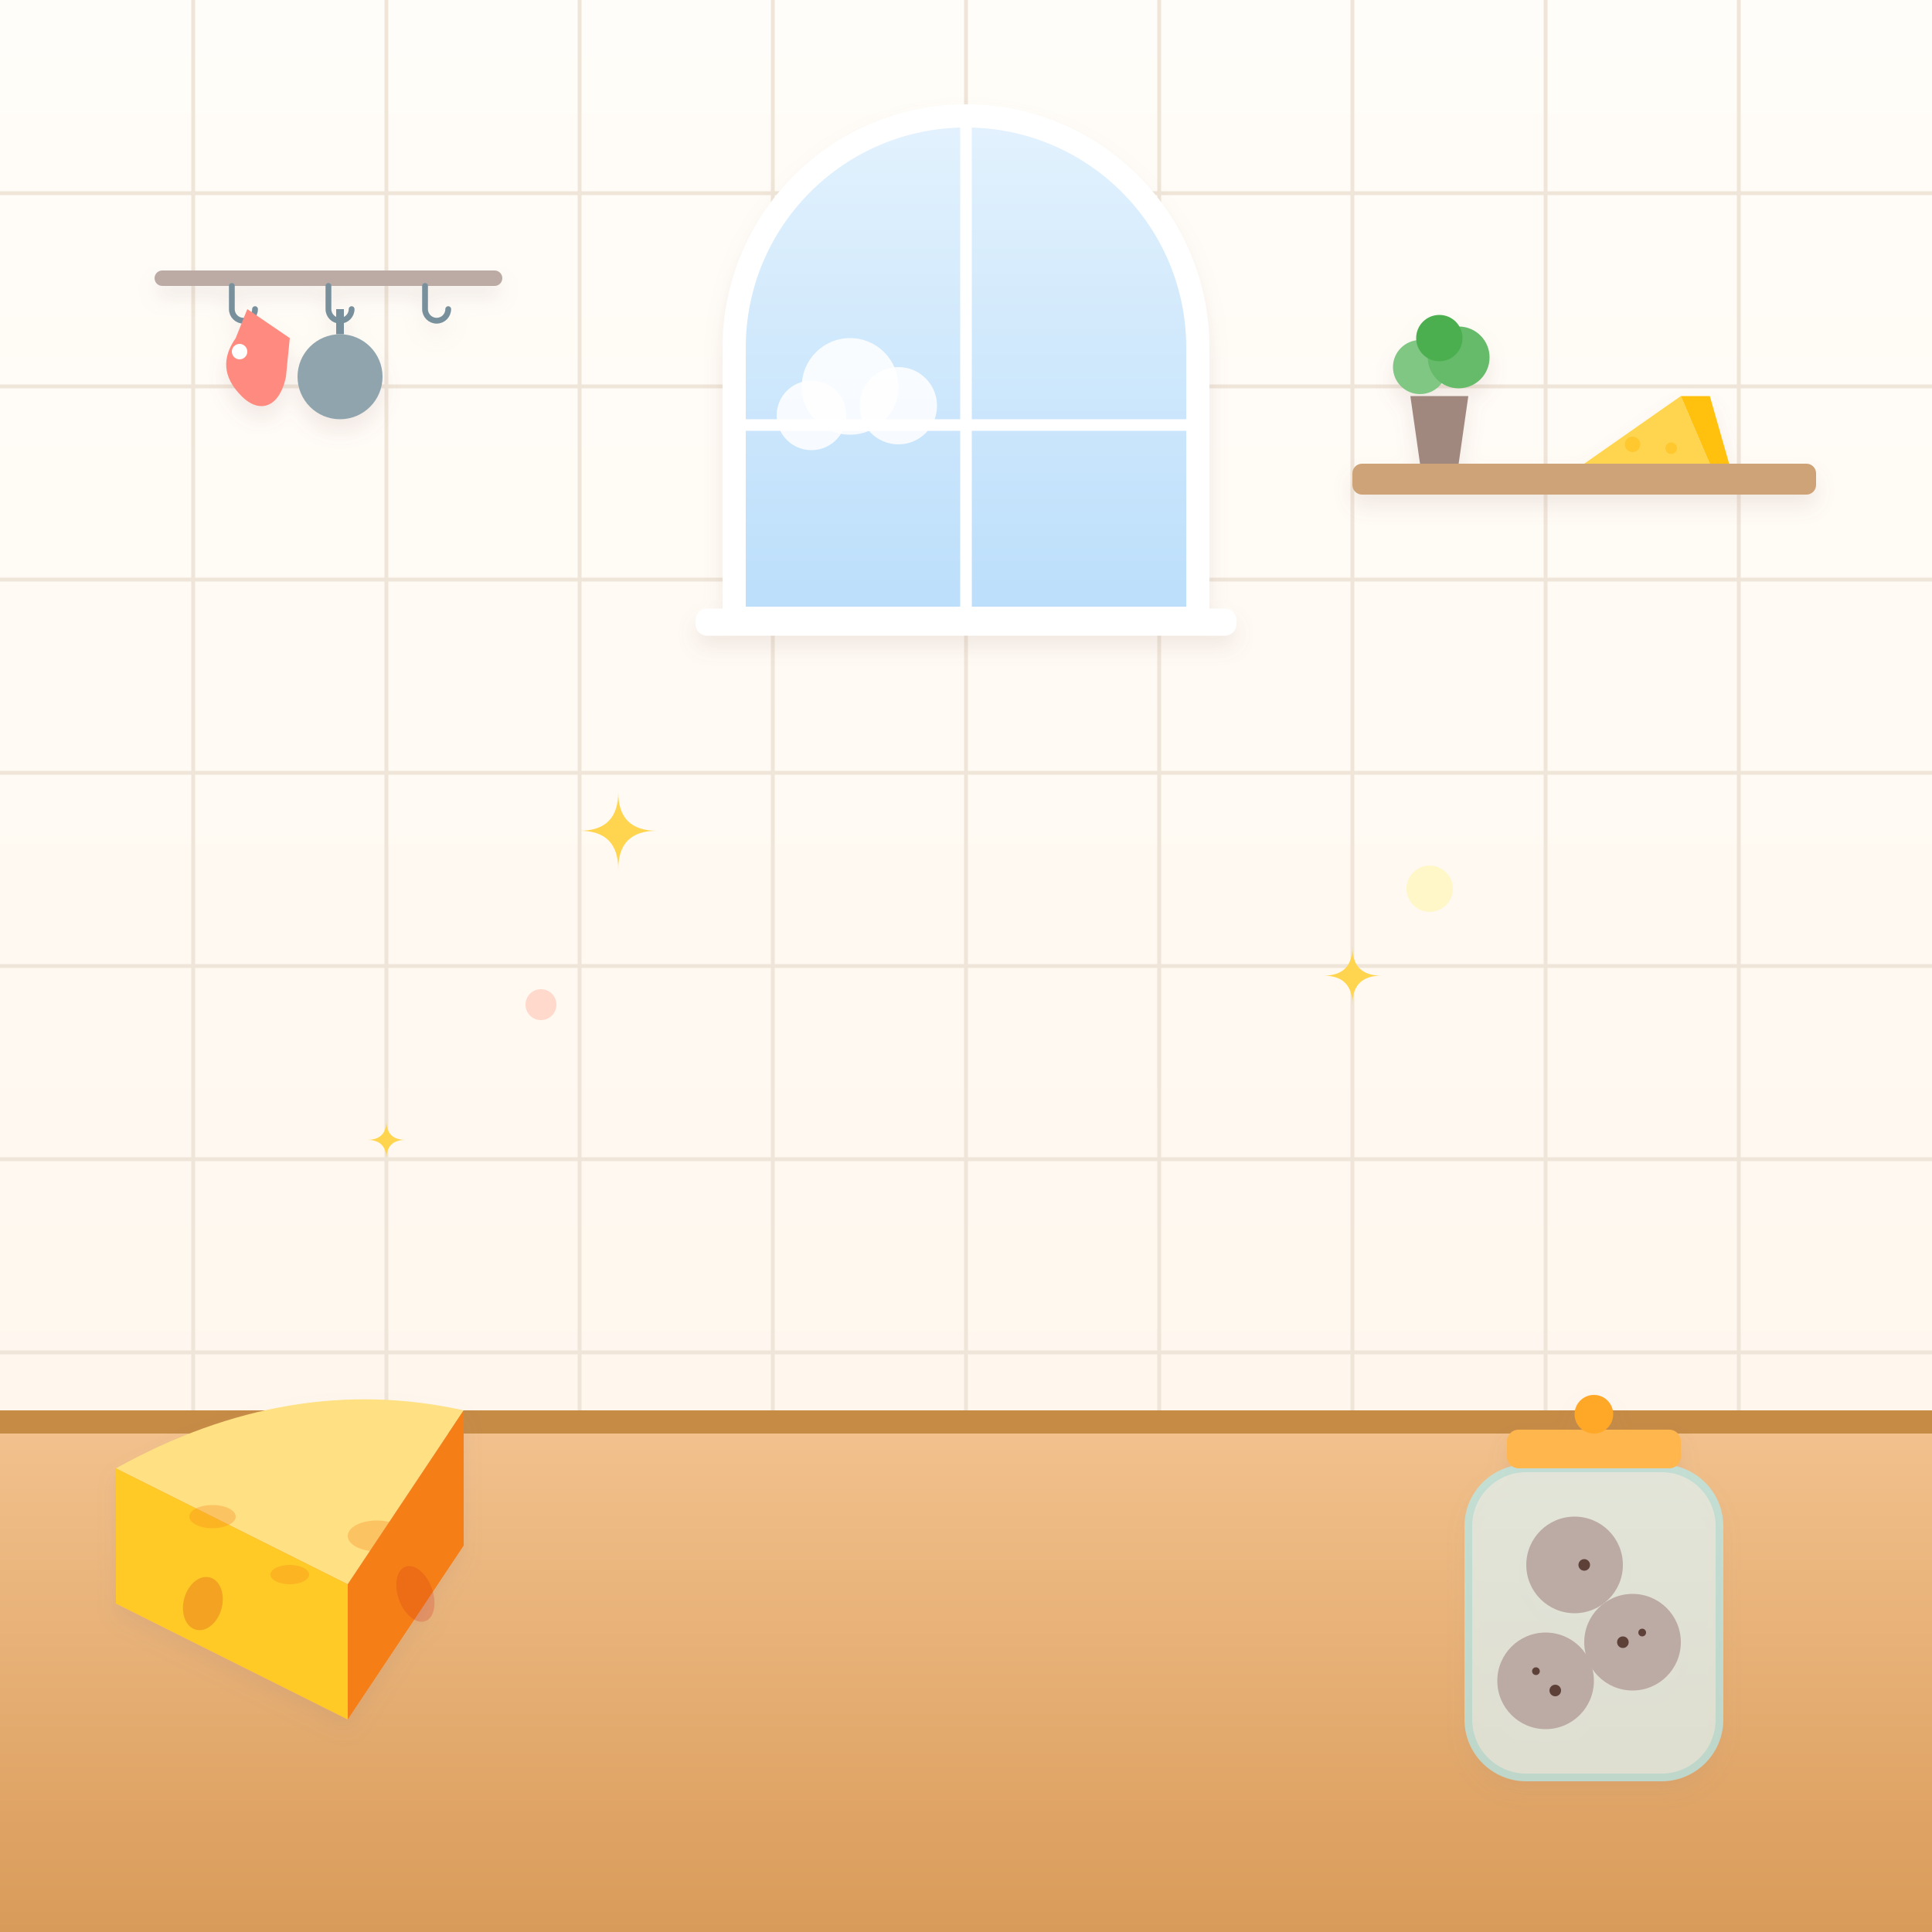
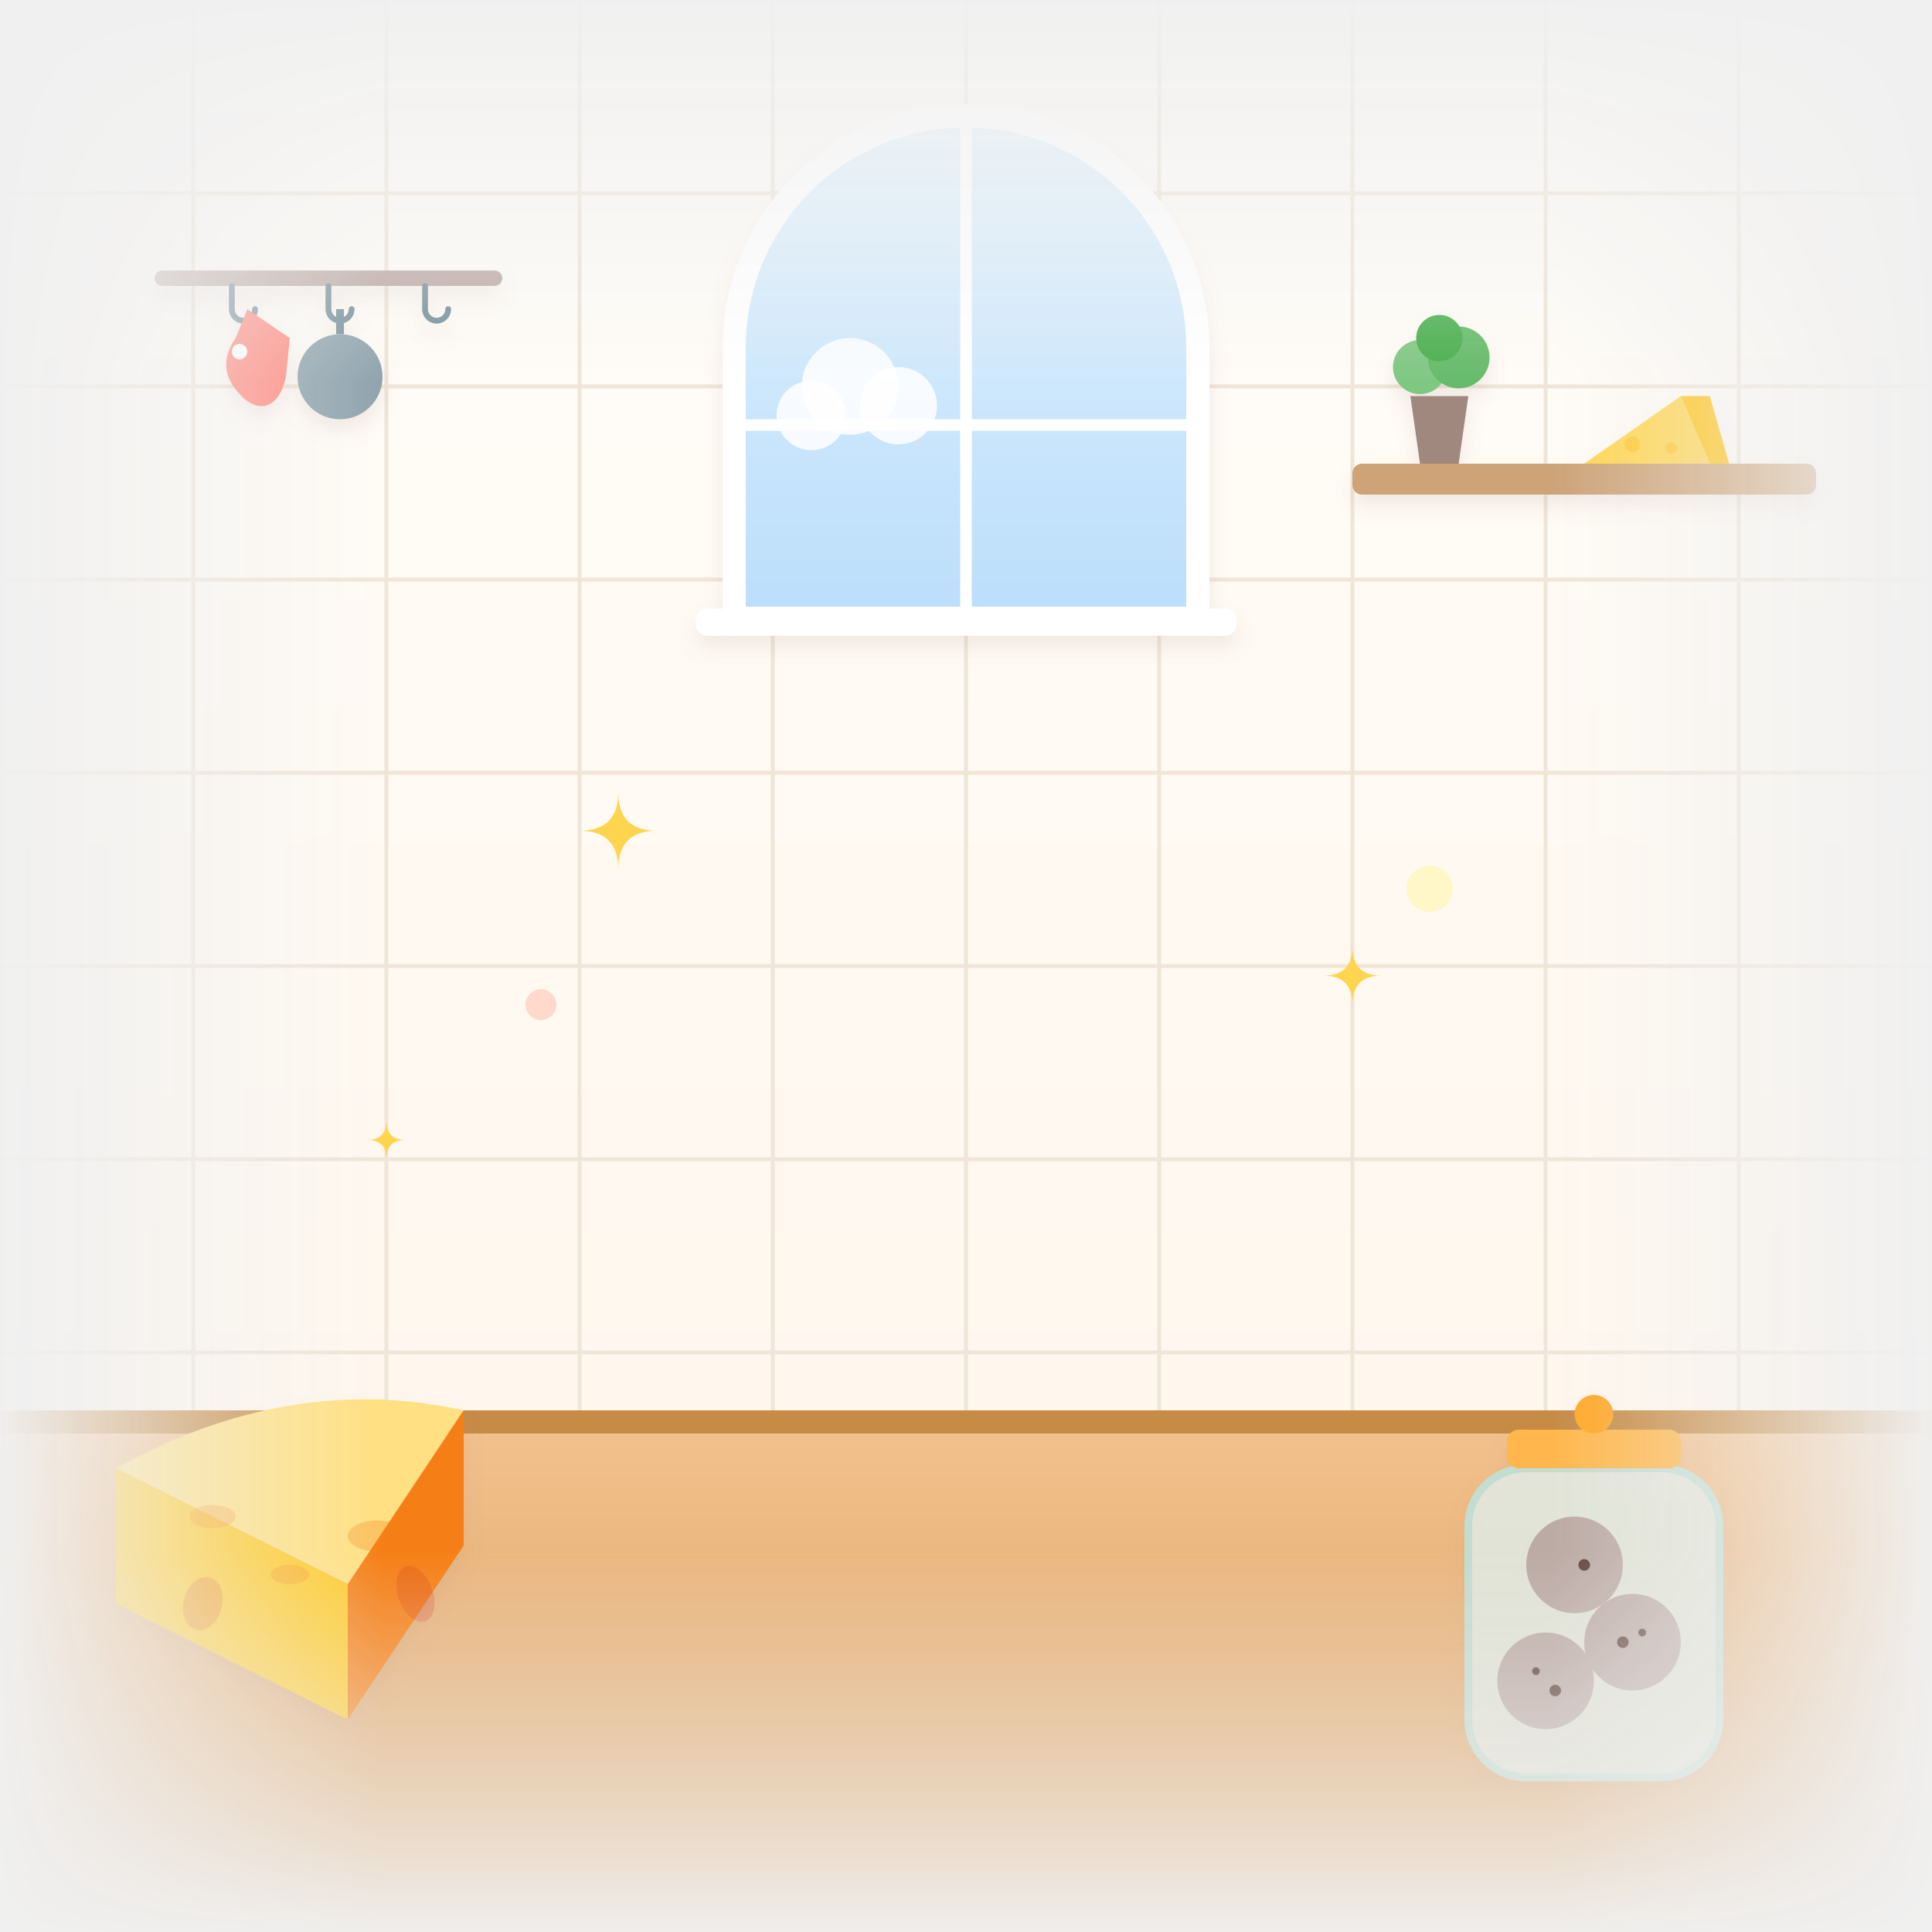
<svg xmlns="http://www.w3.org/2000/svg" viewBox="0 0 1000 1000" width="100%" height="100%">
  <defs>
    <linearGradient id="wallBg" x1="0" y1="0" x2="0" y2="1">
      <stop offset="0%" stop-color="#FFFDF9" />
      <stop offset="100%" stop-color="#FFF5EA" />
    </linearGradient>
    <linearGradient id="counterBg" x1="0" y1="0" x2="0" y2="1">
      <stop offset="0%" stop-color="#F2C18D" />
      <stop offset="100%" stop-color="#D99B59" />
    </linearGradient>
    <linearGradient id="windowSky" x1="0" y1="0" x2="0" y2="1">
      <stop offset="0%" stop-color="#E3F2FD" />
      <stop offset="100%" stop-color="#BBDEFB" />
    </linearGradient>
    <filter id="shadow" x="-10%" y="-10%" width="130%" height="130%">
      <feDropShadow dx="0" dy="6" stdDeviation="5" flood-color="#A1887F" flood-opacity="0.15" />
    </filter>
+     <linearGradient id="hFade" gradientUnits="objectBoundingBox" x1="0" y1="0" x2="1" y2="0">
+       <stop offset="0%" stop-color="black" />
+       <stop offset="20%" stop-color="white" />
+       <stop offset="80%" stop-color="white" />
+       <stop offset="100%" stop-color="black" />
+     </linearGradient>
+     <linearGradient id="vFade" gradientUnits="objectBoundingBox" x1="0" y1="0" x2="0" y2="1">
+       <stop offset="0%" stop-color="black" />
+       <stop offset="20%" stop-color="white" />
+       <stop offset="80%" stop-color="white" />
+       <stop offset="100%" stop-color="black" />
+     </linearGradient>
+     <mask id="squareMask">
+       <rect width="1000" height="1000" fill="url(#hFade)" />
+       <rect width="1000" height="1000" fill="url(#vFade)" style="mix-blend-mode: multiply" />
+     </mask>
  </defs>
-   <rect width="1000" height="1000" fill="url(#wallBg)" />
-   <g stroke="#EFE5D8" stroke-width="2">
-     <line x1="0" y1="100" x2="1000" y2="100" />
-     <line x1="0" y1="200" x2="1000" y2="200" />
-     <line x1="0" y1="300" x2="1000" y2="300" />
-     <line x1="0" y1="400" x2="1000" y2="400" />
-     <line x1="0" y1="500" x2="1000" y2="500" />
-     <line x1="0" y1="600" x2="1000" y2="600" />
-     <line x1="0" y1="700" x2="1000" y2="700" />
-     <line x1="100" y1="0" x2="100" y2="740" />
-     <line x1="200" y1="0" x2="200" y2="740" />
-     <line x1="300" y1="0" x2="300" y2="740" />
-     <line x1="400" y1="0" x2="400" y2="740" />
-     <line x1="500" y1="0" x2="500" y2="740" />
-     <line x1="600" y1="0" x2="600" y2="740" />
-     <line x1="700" y1="0" x2="700" y2="740" />
-     <line x1="800" y1="0" x2="800" y2="740" />
-     <line x1="900" y1="0" x2="900" y2="740" />
+   <g mask="url(#squareMask)">
+     <rect width="1000" height="1000" fill="url(#wallBg)" />
+     <g stroke="#EFE5D8" stroke-width="2">
+       <line x1="0" y1="100" x2="1000" y2="100" />
+       <line x1="0" y1="200" x2="1000" y2="200" />
+       <line x1="0" y1="300" x2="1000" y2="300" />
+       <line x1="0" y1="400" x2="1000" y2="400" />
+       <line x1="0" y1="500" x2="1000" y2="500" />
+       <line x1="0" y1="600" x2="1000" y2="600" />
+       <line x1="0" y1="700" x2="1000" y2="700" />
+       <line x1="100" y1="0" x2="100" y2="740" />
+       <line x1="200" y1="0" x2="200" y2="740" />
+       <line x1="300" y1="0" x2="300" y2="740" />
+       <line x1="400" y1="0" x2="400" y2="740" />
+       <line x1="500" y1="0" x2="500" y2="740" />
+       <line x1="600" y1="0" x2="600" y2="740" />
+       <line x1="700" y1="0" x2="700" y2="740" />
+       <line x1="800" y1="0" x2="800" y2="740" />
+       <line x1="900" y1="0" x2="900" y2="740" />
+     </g>
+     <g filter="url(#shadow)">
+       <path d="M 380 320 L 380 180 A 120 120 0 0 1 620 180 L 620 320 Z" fill="url(#windowSky)" />
+       <circle cx="440" cy="200" r="25" fill="#FFFFFF" opacity="0.85" />
+       <circle cx="465" cy="210" r="20" fill="#FFFFFF" opacity="0.85" />
+       <circle cx="420" cy="215" r="18" fill="#FFFFFF" opacity="0.85" />
+       <path d="M 380 320 L 380 180 A 120 120 0 0 1 620 180 L 620 320 Z" fill="none" stroke="#FFFFFF" stroke-width="12" />
+       <line x1="500" y1="60" x2="500" y2="320" stroke="#FFFFFF" stroke-width="6" />
+       <line x1="380" y1="220" x2="620" y2="220" stroke="#FFFFFF" stroke-width="6" />
+       <rect x="360" y="315" width="280" height="14" rx="6" fill="#FFFFFF" />
+     </g>
+     <g filter="url(#shadow)">
+       <rect x="80" y="140" width="180" height="8" rx="4" fill="#BCAAA4" />
+       <path d="M 120 148 L 120 160 A 6 6 0 0 0 132 160" fill="none" stroke="#78909C" stroke-width="3" stroke-linecap="round" />
+       <path d="M 170 148 L 170 160 A 6 6 0 0 0 182 160" fill="none" stroke="#78909C" stroke-width="3" stroke-linecap="round" />
+       <path d="M 220 148 L 220 160 A 6 6 0 0 0 232 160" fill="none" stroke="#78909C" stroke-width="3" stroke-linecap="round" />
+       <path d="M 128 160 L 122 175 C 115 185 115 195 125 205 C 135 215 145 210 148 195 L 150 175 Z" fill="#FF8A80" />
+       <circle cx="124" cy="182" r="4" fill="#FFFFFF" />
+       <circle cx="176" cy="195" r="22" fill="#90A4AE" />
+       <line x1="176" y1="160" x2="176" y2="173" stroke="#78909C" stroke-width="4" />
+     </g>
+     <g filter="url(#shadow)">
+       <rect x="700" y="240" width="240" height="16" rx="5" fill="#CDA377" />
+       <path d="M 730 205 L 760 205 L 755 240 L 735 240 Z" fill="#A1887F" />
+       <circle cx="735" cy="190" r="14" fill="#81C784" />
+       <circle cx="755" cy="185" r="16" fill="#66BB6A" />
+       <circle cx="745" cy="175" r="12" fill="#4CAF50" />
+       <path d="M 820 240 L 870 205 L 885 240 Z" fill="#FFD54F" />
+       <path d="M 870 205 L 885 240 L 895 240 L 885 205 Z" fill="#FFC107" />
+       <circle cx="845" cy="230" r="4" fill="#FFB300" opacity="0.4" />
+       <circle cx="865" cy="232" r="3" fill="#FFB300" opacity="0.4" />
+     </g>
+     <rect x="0" y="740" width="1000" height="260" fill="url(#counterBg)" />
+     <rect x="0" y="730" width="1000" height="12" fill="#C68B45" />
+     <g filter="url(#shadow)">
+       <path d="M 180 820 L 60 760 Q 150 710 240 730 Z" fill="#FFE082" />
+       <path d="M 60 760 L 180 820 L 180 890 L 60 830 Z" fill="#FFCA28" />
+       <path d="M 180 820 L 240 730 L 240 800 L 180 890 Z" fill="#F57F17" />
+       <ellipse cx="110" cy="785" rx="12" ry="6" fill="#F57F17" opacity="0.3" />
+       <ellipse cx="195" cy="795" rx="15" ry="8" fill="#F57F17" opacity="0.3" />
+       <ellipse cx="150" cy="815" rx="10" ry="5" fill="#F57F17" opacity="0.3" />
+       <ellipse cx="105" cy="830" rx="10" ry="14" fill="#D84315" opacity="0.3" transform="rotate(15, 105, 830)" />
+       <ellipse cx="215" cy="825" rx="9" ry="15" fill="#D84315" opacity="0.3" transform="rotate(-20, 215, 825)" />
+     </g>
+     <g filter="url(#shadow)">
+       <rect x="760" y="760" width="130" height="160" rx="30" fill="#E0F7FA" opacity="0.7" stroke="#B2EBF2" stroke-width="4" />
+       <rect x="780" y="740" width="90" height="20" rx="6" fill="#FFB74D" />
+       <circle cx="825" cy="732" r="10" fill="#FFA726" />
+       <circle cx="800" cy="870" r="25" fill="#BCAAA4" />
+       <circle cx="805" cy="875" r="3" fill="#5D4037" />
+       <circle cx="795" cy="865" r="2" fill="#5D4037" />
+       <circle cx="845" cy="850" r="25" fill="#BCAAA4" />
+       <circle cx="840" cy="850" r="3" fill="#5D4037" />
+       <circle cx="850" cy="845" r="2" fill="#5D4037" />
+       <circle cx="815" cy="810" r="25" fill="#BCAAA4" />
+       <circle cx="820" cy="810" r="3" fill="#5D4037" />
+     </g>
+     <path d="M 320 450 Q 320 430 300 430 Q 320 430 320 410 Q 320 430 340 430 Q 320 430 320 450 Z" fill="#FFD54F" />
+     <path d="M 700 520 Q 700 505 685 505 Q 700 505 700 490 Q 700 505 715 505 Q 700 505 700 520 Z" fill="#FFD54F" />
+     <path d="M 200 600 Q 200 590 190 590 Q 200 590 200 580 Q 200 590 210 590 Q 200 590 200 600 Z" fill="#FFD54F" />
+     <circle cx="280" cy="520" r="8" fill="#FFAB91" opacity="0.4" />
+     <circle cx="740" cy="460" r="12" fill="#FFF59D" opacity="0.5" />
  </g>
-   <g filter="url(#shadow)">
-     <path d="M 380 320 L 380 180 A 120 120 0 0 1 620 180 L 620 320 Z" fill="url(#windowSky)" />
-     <circle cx="440" cy="200" r="25" fill="#FFFFFF" opacity="0.85" />
-     <circle cx="465" cy="210" r="20" fill="#FFFFFF" opacity="0.85" />
-     <circle cx="420" cy="215" r="18" fill="#FFFFFF" opacity="0.85" />
-     <path d="M 380 320 L 380 180 A 120 120 0 0 1 620 180 L 620 320 Z" fill="none" stroke="#FFFFFF" stroke-width="12" />
-     <line x1="500" y1="60" x2="500" y2="320" stroke="#FFFFFF" stroke-width="6" />
-     <line x1="380" y1="220" x2="620" y2="220" stroke="#FFFFFF" stroke-width="6" />
-     <rect x="360" y="315" width="280" height="14" rx="6" fill="#FFFFFF" />
-   </g>
-   <g filter="url(#shadow)">
-     <rect x="80" y="140" width="180" height="8" rx="4" fill="#BCAAA4" />
-     <path d="M 120 148 L 120 160 A 6 6 0 0 0 132 160" fill="none" stroke="#78909C" stroke-width="3" stroke-linecap="round" />
-     <path d="M 170 148 L 170 160 A 6 6 0 0 0 182 160" fill="none" stroke="#78909C" stroke-width="3" stroke-linecap="round" />
-     <path d="M 220 148 L 220 160 A 6 6 0 0 0 232 160" fill="none" stroke="#78909C" stroke-width="3" stroke-linecap="round" />
-     <path d="M 128 160 L 122 175 C 115 185 115 195 125 205 C 135 215 145 210 148 195 L 150 175 Z" fill="#FF8A80" />
-     <circle cx="124" cy="182" r="4" fill="#FFFFFF" />
-     <circle cx="176" cy="195" r="22" fill="#90A4AE" />
-     <line x1="176" y1="160" x2="176" y2="173" stroke="#78909C" stroke-width="4" />
-   </g>
-   <g filter="url(#shadow)">
-     <rect x="700" y="240" width="240" height="16" rx="5" fill="#CDA377" />
-     <path d="M 730 205 L 760 205 L 755 240 L 735 240 Z" fill="#A1887F" />
-     <circle cx="735" cy="190" r="14" fill="#81C784" />
-     <circle cx="755" cy="185" r="16" fill="#66BB6A" />
-     <circle cx="745" cy="175" r="12" fill="#4CAF50" />
-     <path d="M 820 240 L 870 205 L 885 240 Z" fill="#FFD54F" />
-     <path d="M 870 205 L 885 240 L 895 240 L 885 205 Z" fill="#FFC107" />
-     <circle cx="845" cy="230" r="4" fill="#FFB300" opacity="0.4" />
-     <circle cx="865" cy="232" r="3" fill="#FFB300" opacity="0.4" />
-   </g>
-   <rect x="0" y="740" width="1000" height="260" fill="url(#counterBg)" />
-   <rect x="0" y="730" width="1000" height="12" fill="#C68B45" />
-   <g filter="url(#shadow)">
-     <path d="M 180 820 L 60 760 Q 150 710 240 730 Z" fill="#FFE082" />
-     <path d="M 60 760 L 180 820 L 180 890 L 60 830 Z" fill="#FFCA28" />
-     <path d="M 180 820 L 240 730 L 240 800 L 180 890 Z" fill="#F57F17" />
-     <ellipse cx="110" cy="785" rx="12" ry="6" fill="#F57F17" opacity="0.3" />
-     <ellipse cx="195" cy="795" rx="15" ry="8" fill="#F57F17" opacity="0.3" />
-     <ellipse cx="150" cy="815" rx="10" ry="5" fill="#F57F17" opacity="0.3" />
-     <ellipse cx="105" cy="830" rx="10" ry="14" fill="#D84315" opacity="0.3" transform="rotate(15, 105, 830)" />
-     <ellipse cx="215" cy="825" rx="9" ry="15" fill="#D84315" opacity="0.3" transform="rotate(-20, 215, 825)" />
-   </g>
-   <g filter="url(#shadow)">
-     <rect x="760" y="760" width="130" height="160" rx="30" fill="#E0F7FA" opacity="0.7" stroke="#B2EBF2" stroke-width="4" />
-     <rect x="780" y="740" width="90" height="20" rx="6" fill="#FFB74D" />
-     <circle cx="825" cy="732" r="10" fill="#FFA726" />
-     <circle cx="800" cy="870" r="25" fill="#BCAAA4" />
-     <circle cx="805" cy="875" r="3" fill="#5D4037" />
-     <circle cx="795" cy="865" r="2" fill="#5D4037" />
-     <circle cx="845" cy="850" r="25" fill="#BCAAA4" />
-     <circle cx="840" cy="850" r="3" fill="#5D4037" />
-     <circle cx="850" cy="845" r="2" fill="#5D4037" />
-     <circle cx="815" cy="810" r="25" fill="#BCAAA4" />
-     <circle cx="820" cy="810" r="3" fill="#5D4037" />
-   </g>
-   <path d="M 320 450 Q 320 430 300 430 Q 320 430 320 410 Q 320 430 340 430 Q 320 430 320 450 Z" fill="#FFD54F" />
-   <path d="M 700 520 Q 700 505 685 505 Q 700 505 700 490 Q 700 505 715 505 Q 700 505 700 520 Z" fill="#FFD54F" />
-   <path d="M 200 600 Q 200 590 190 590 Q 200 590 200 580 Q 200 590 210 590 Q 200 590 200 600 Z" fill="#FFD54F" />
-   <circle cx="280" cy="520" r="8" fill="#FFAB91" opacity="0.4" />
-   <circle cx="740" cy="460" r="12" fill="#FFF59D" opacity="0.5" />
</svg>
